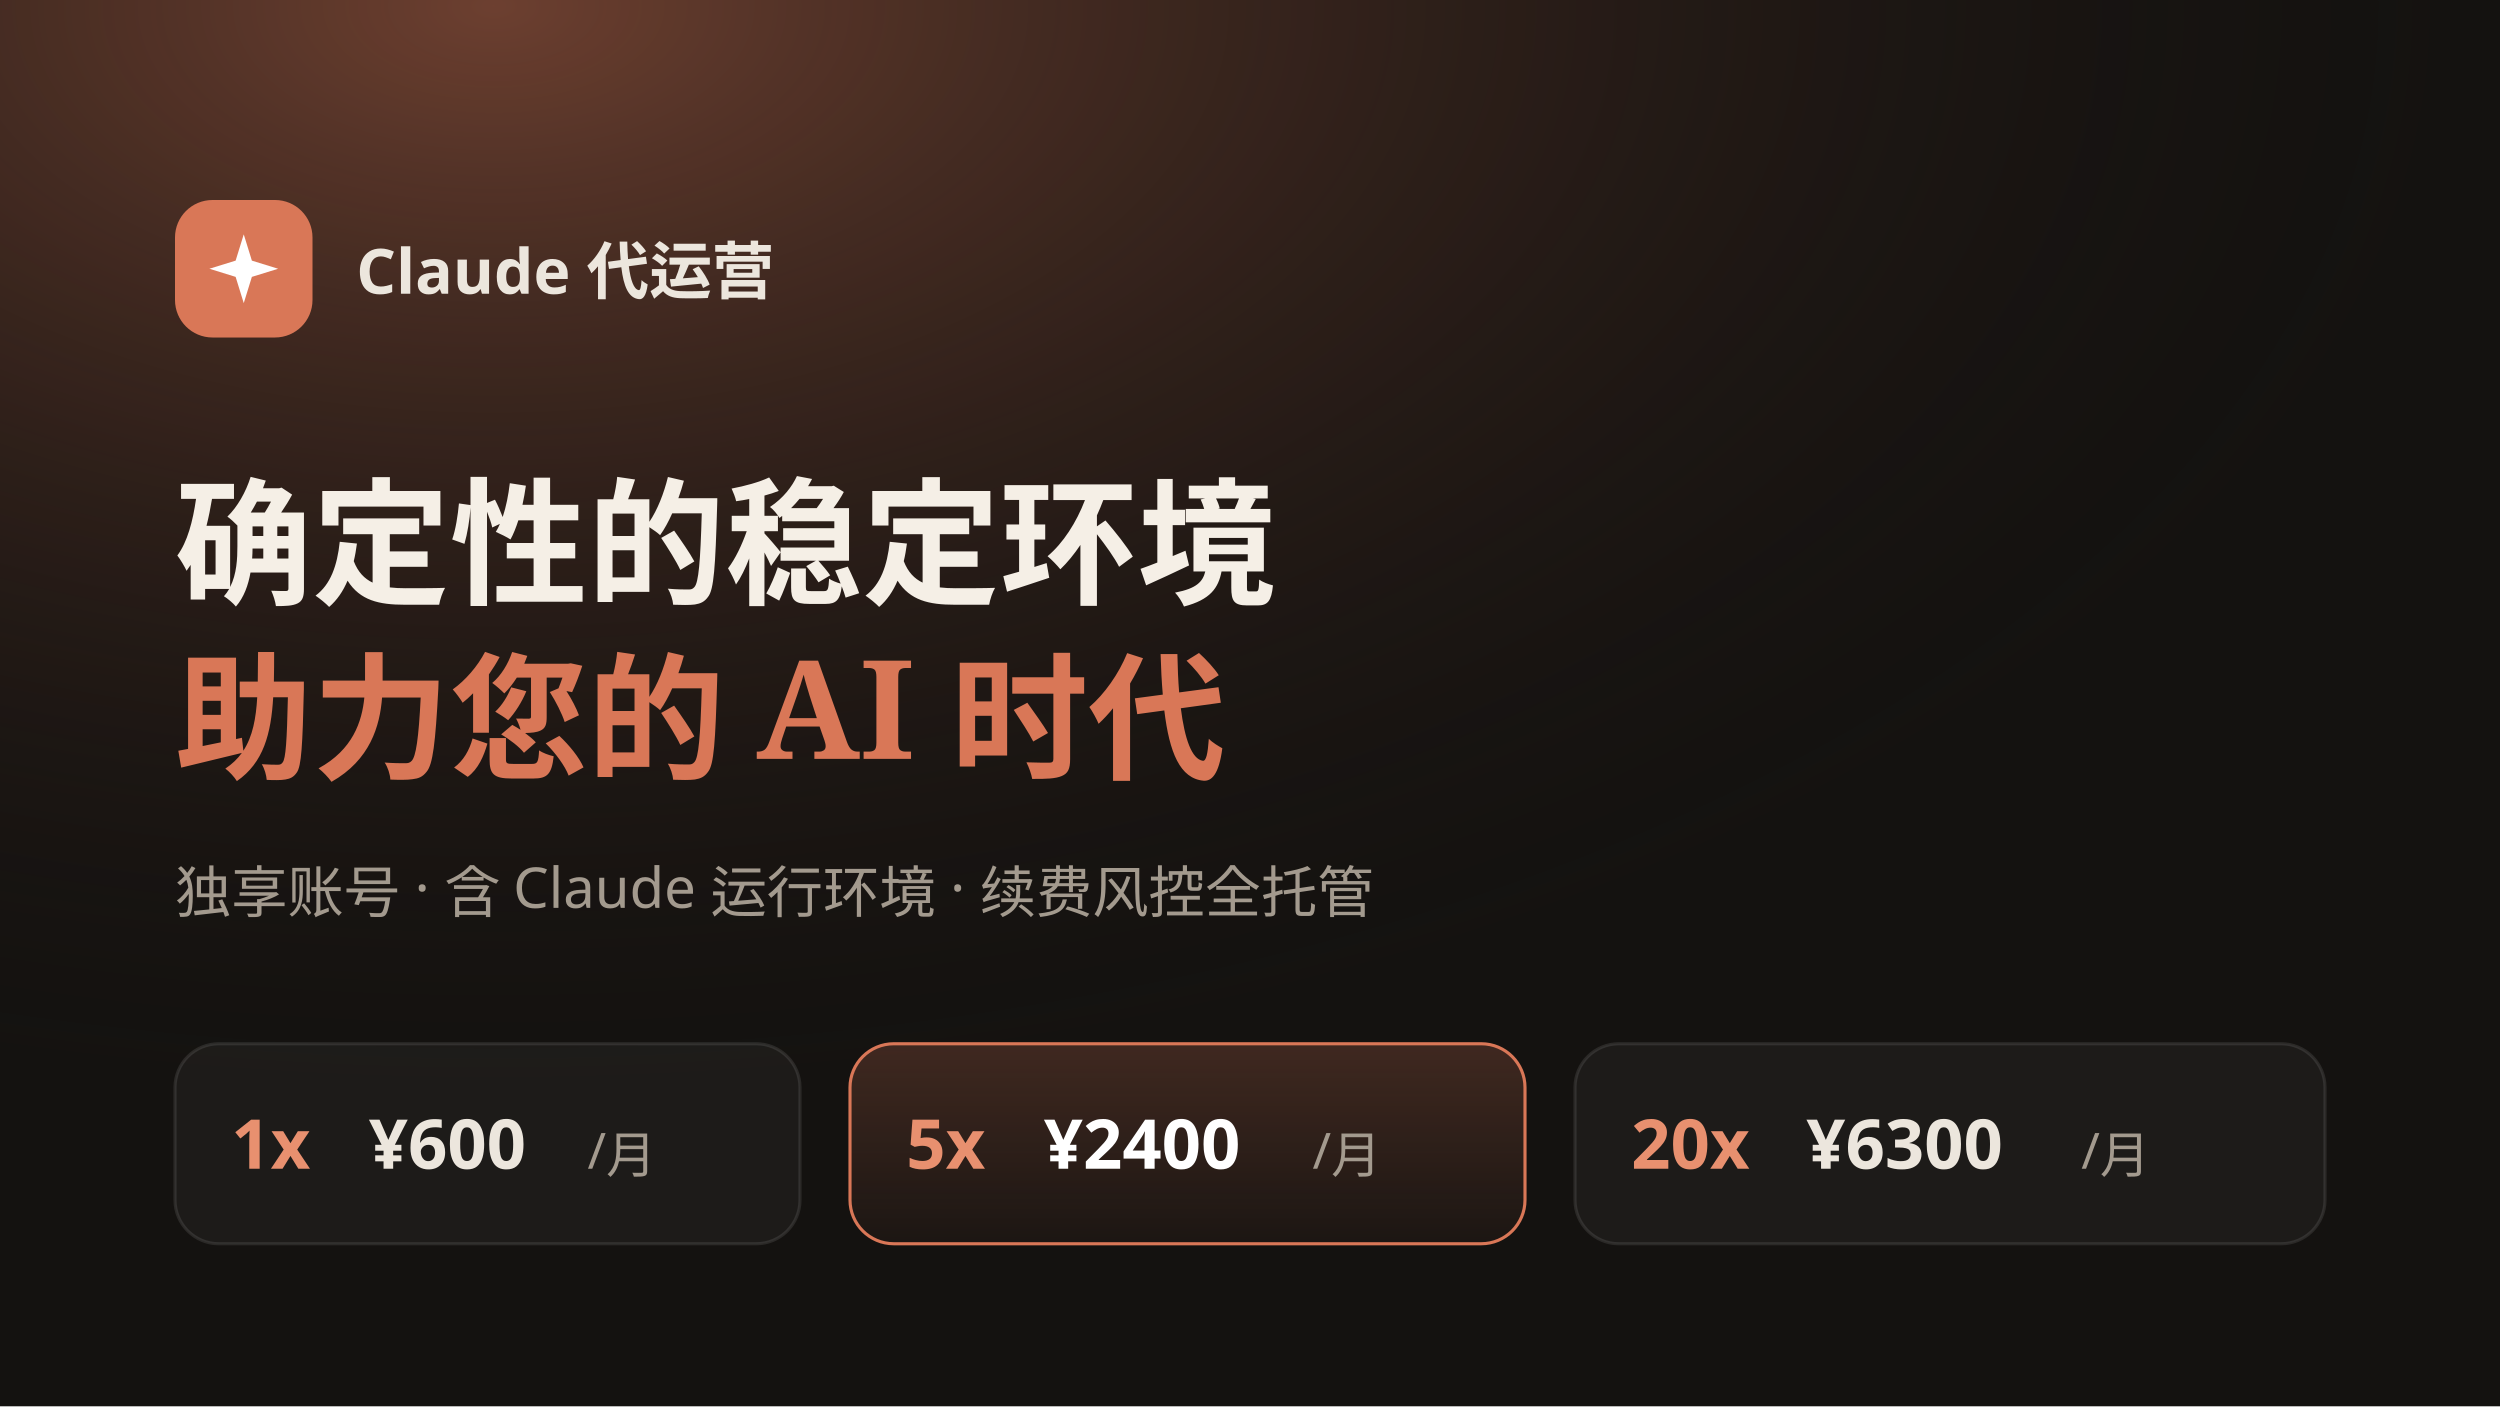
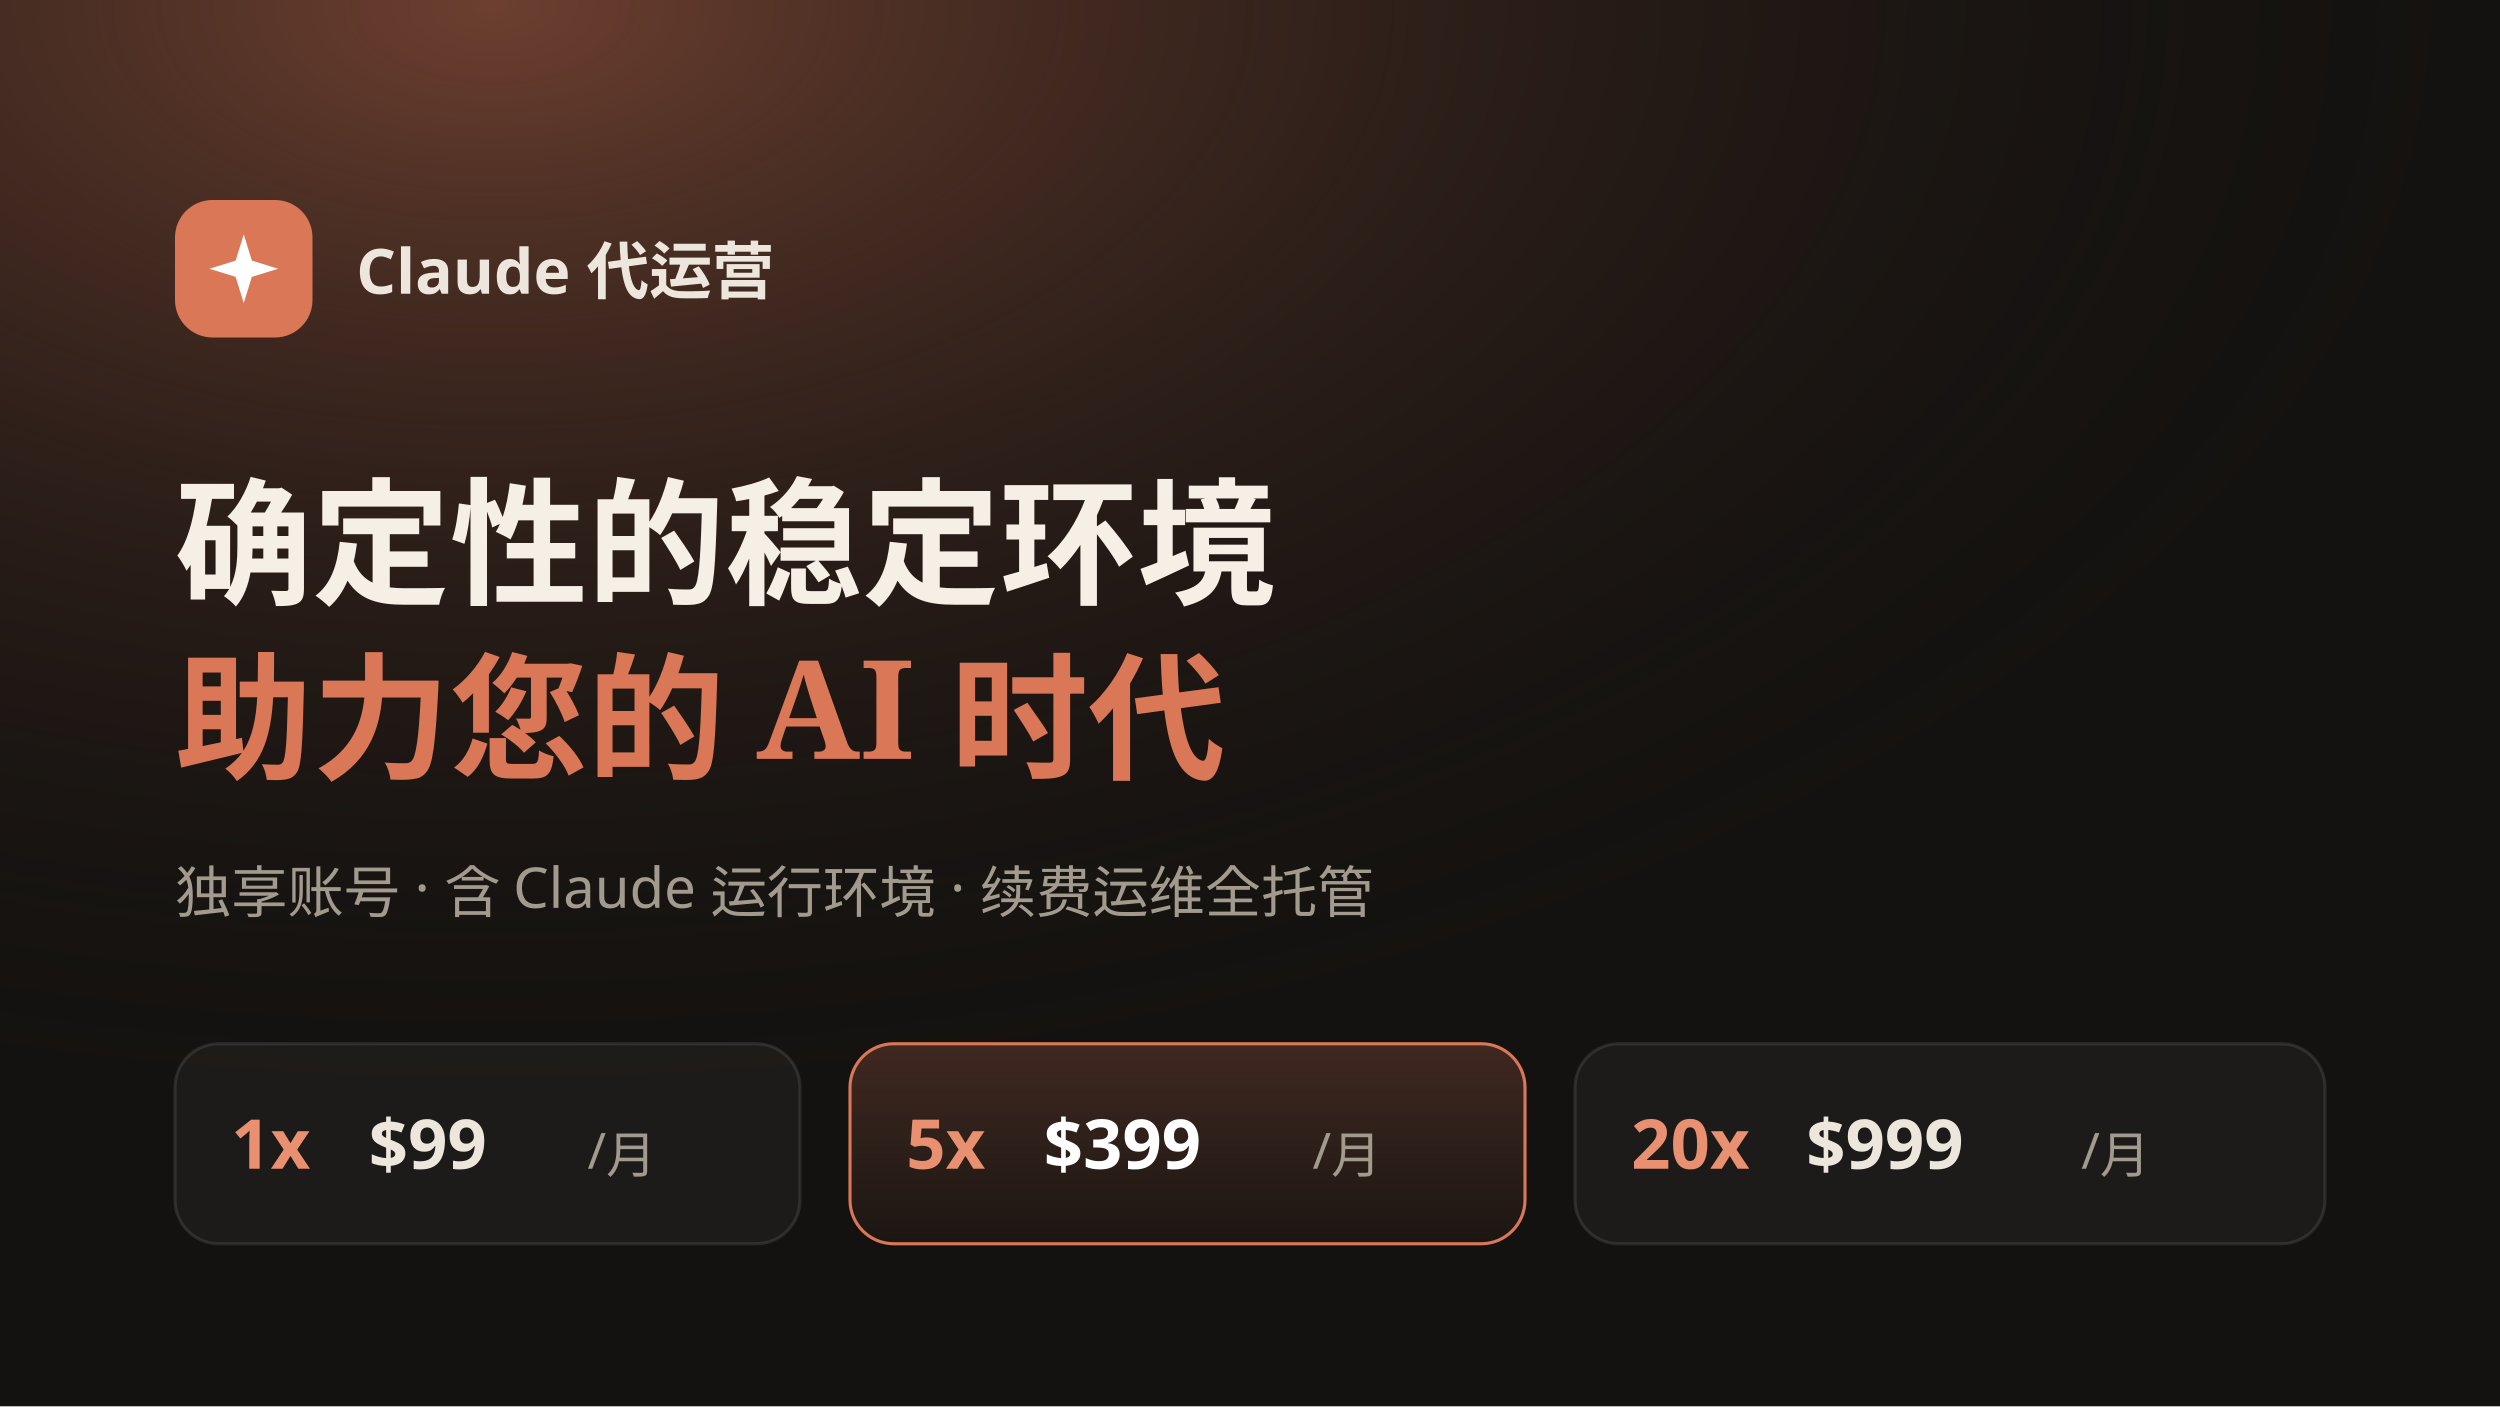
<svg xmlns="http://www.w3.org/2000/svg" width="800" height="450" viewBox="0 0 800 450">
  <defs>
    <radialGradient id="g1" cx="20%" cy="0%" r="80%">
      <stop offset="0" stop-color="#d97757" stop-opacity=".45" />
      <stop offset="1" stop-color="#141210" stop-opacity="0" />
    </radialGradient>
    <linearGradient id="card" x1="0" y1="0" x2="0" y2="1">
      <stop offset="0" stop-color="#d97757" stop-opacity=".22" />
      <stop offset="1" stop-color="#d97757" stop-opacity=".04" />
    </linearGradient>
  </defs>
  <rect width="800" height="450" fill="#141210" />
  <rect width="800" height="450" fill="url(#g1)" />
  <g font-family="PingFang SC, Noto Sans SC, Microsoft YaHei, sans-serif">
    <g transform="translate(56 64)">
      <rect width="44" height="44" rx="12" fill="#d97757" />
      <path d="M22 8l2.6 8.4L33 19l-8.4 2.6L22 30l-2.6-8.4L11 19l8.4-2.6z" fill="#fff" transform="translate(0 3)" />
      <text x="58" y="30" font-size="20" font-weight="700" fill="#ece6dd">Claude 代运营</text>
    </g>
    <text x="56" y="190" font-size="44" font-weight="700" fill="#f5efe6" font-family="Songti SC, Noto Serif SC, Georgia, serif">确定性的稳定环境</text>
    <text x="56" y="246" font-size="44" font-weight="700" fill="#d97757" font-family="Songti SC, Noto Serif SC, Georgia, serif">助力您的 AI 时代</text>
-     <text x="56" y="292" font-size="18" fill="#a39a8e">独享账号 · 含 Claude 运行环境 · 续费风控全托管</text>
+     <text x="56" y="292" font-size="18" fill="#a39a8e">独享账号 · 含 Claude 运行环境 · 续费运维全托管</text>
    <g transform="translate(56 334)" font-size="16">
      <rect width="200" height="64" rx="14" fill="rgba(255,255,255,0.04)" stroke="rgba(255,255,255,0.1)" />
      <text x="18" y="40" fill="#e8906f" font-weight="700" font-size="22">1x</text>
-       <text x="62" y="40" fill="#ece6dd" font-weight="700" font-size="22">¥600</text>
+       <text x="62" y="40" fill="#ece6dd" font-weight="700" font-size="22">$99</text>
      <text x="132" y="40" fill="#a39a8e">/月</text>
      <rect x="216" width="216" height="64" rx="14" fill="url(#card)" stroke="#d97757" />
      <text x="234" y="40" fill="#e8906f" font-weight="700" font-size="22">5x</text>
-       <text x="278" y="40" fill="#fff" font-weight="700" font-size="22">¥2400</text>
+       <text x="278" y="40" fill="#fff" font-weight="700" font-size="22">$399</text>
      <text x="364" y="40" fill="#a39a8e">/月</text>
      <rect x="448" width="240" height="64" rx="14" fill="rgba(255,255,255,0.04)" stroke="rgba(255,255,255,0.1)" />
      <text x="466" y="40" fill="#e8906f" font-weight="700" font-size="22">20x</text>
-       <text x="522" y="40" fill="#ece6dd" font-weight="700" font-size="22">¥6300</text>
+       <text x="522" y="40" fill="#ece6dd" font-weight="700" font-size="22">$999</text>
      <text x="610" y="40" fill="#a39a8e">/月</text>
    </g>
  </g>
</svg>
